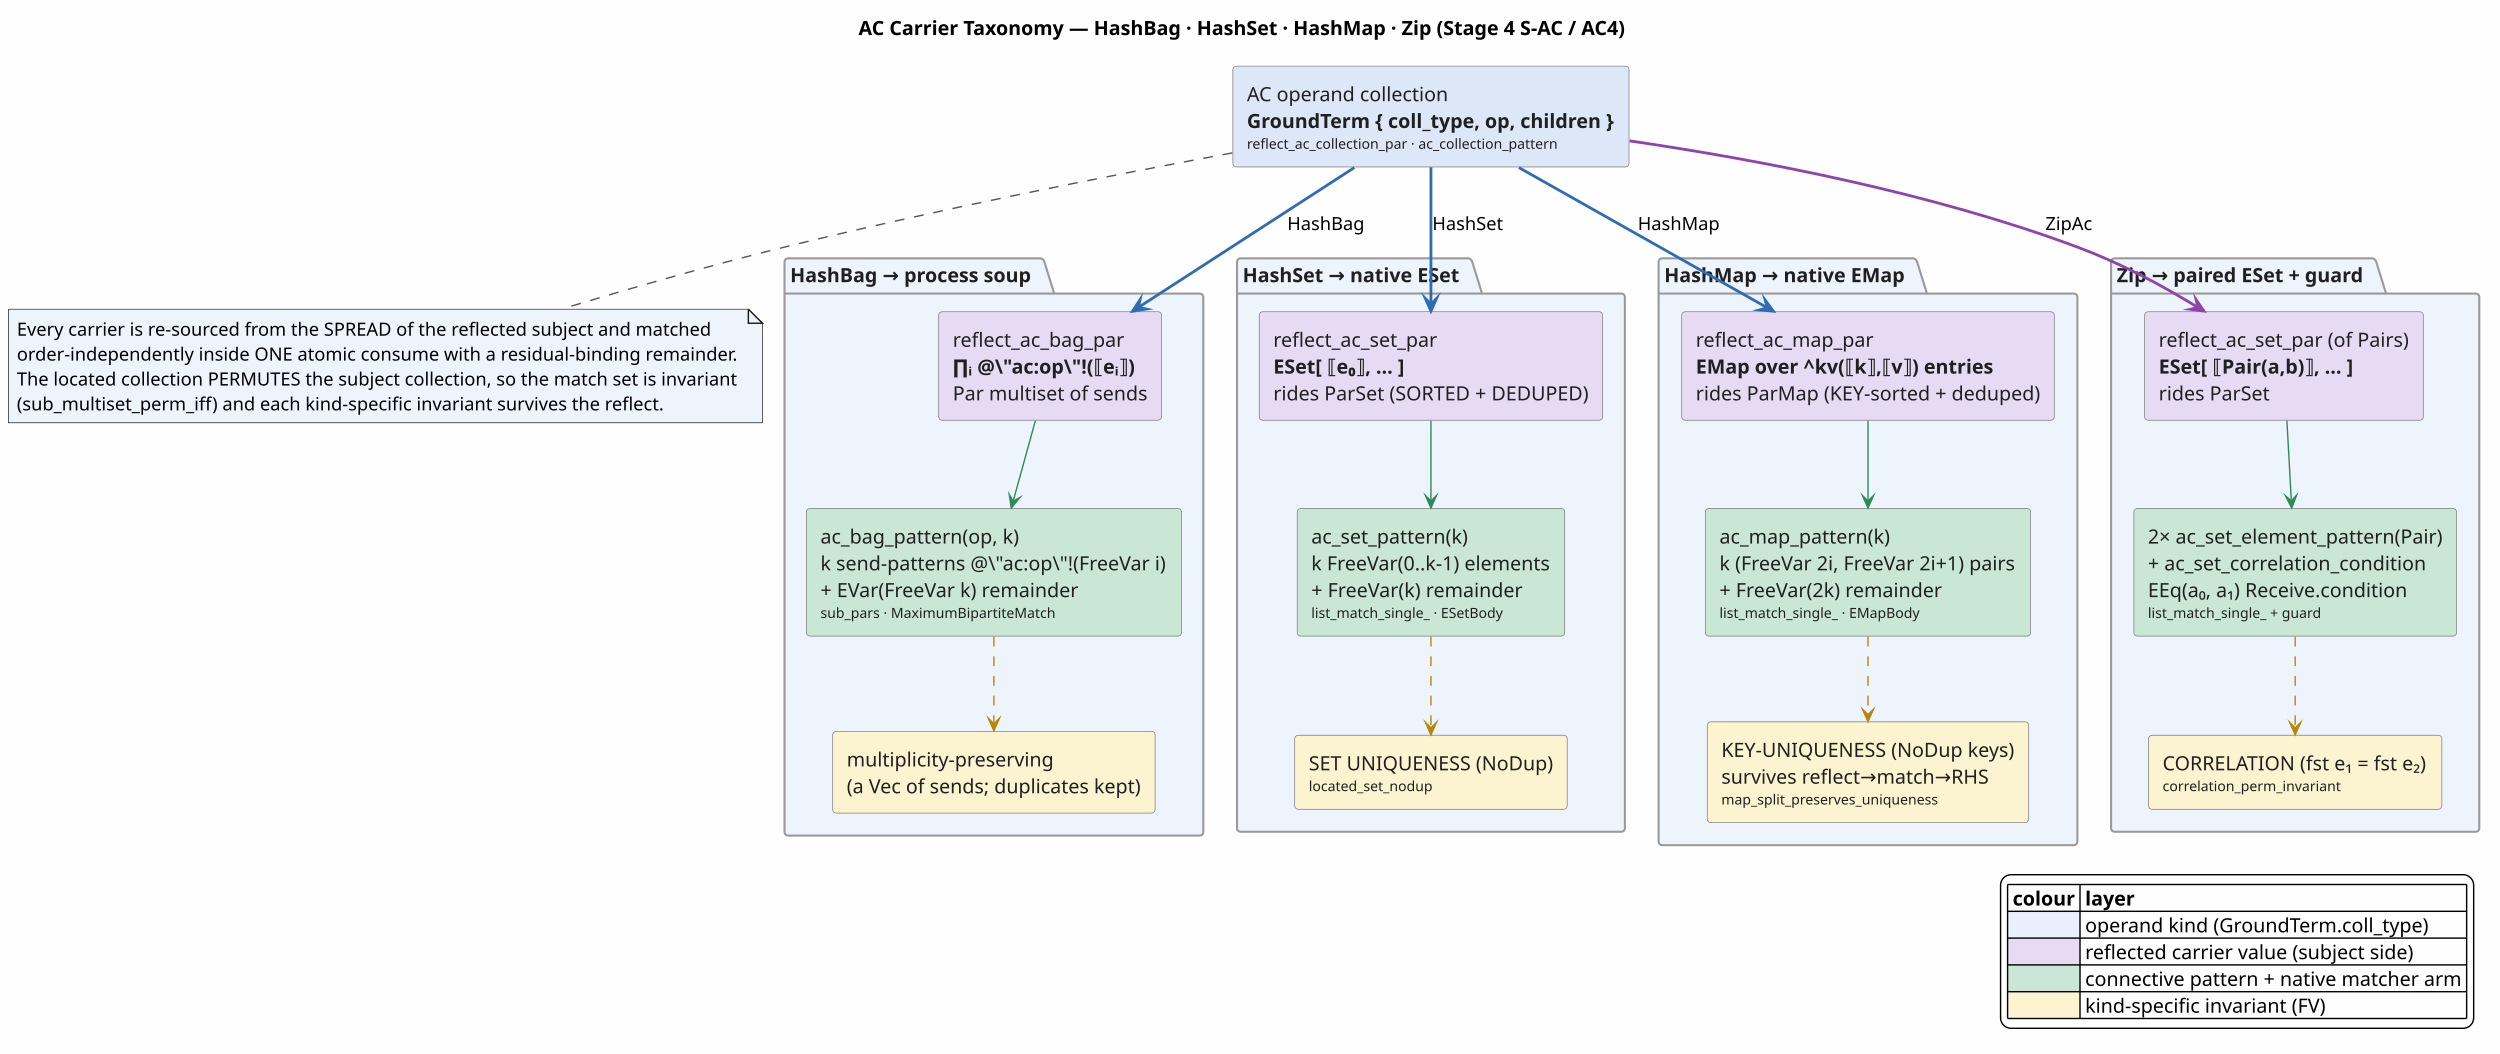
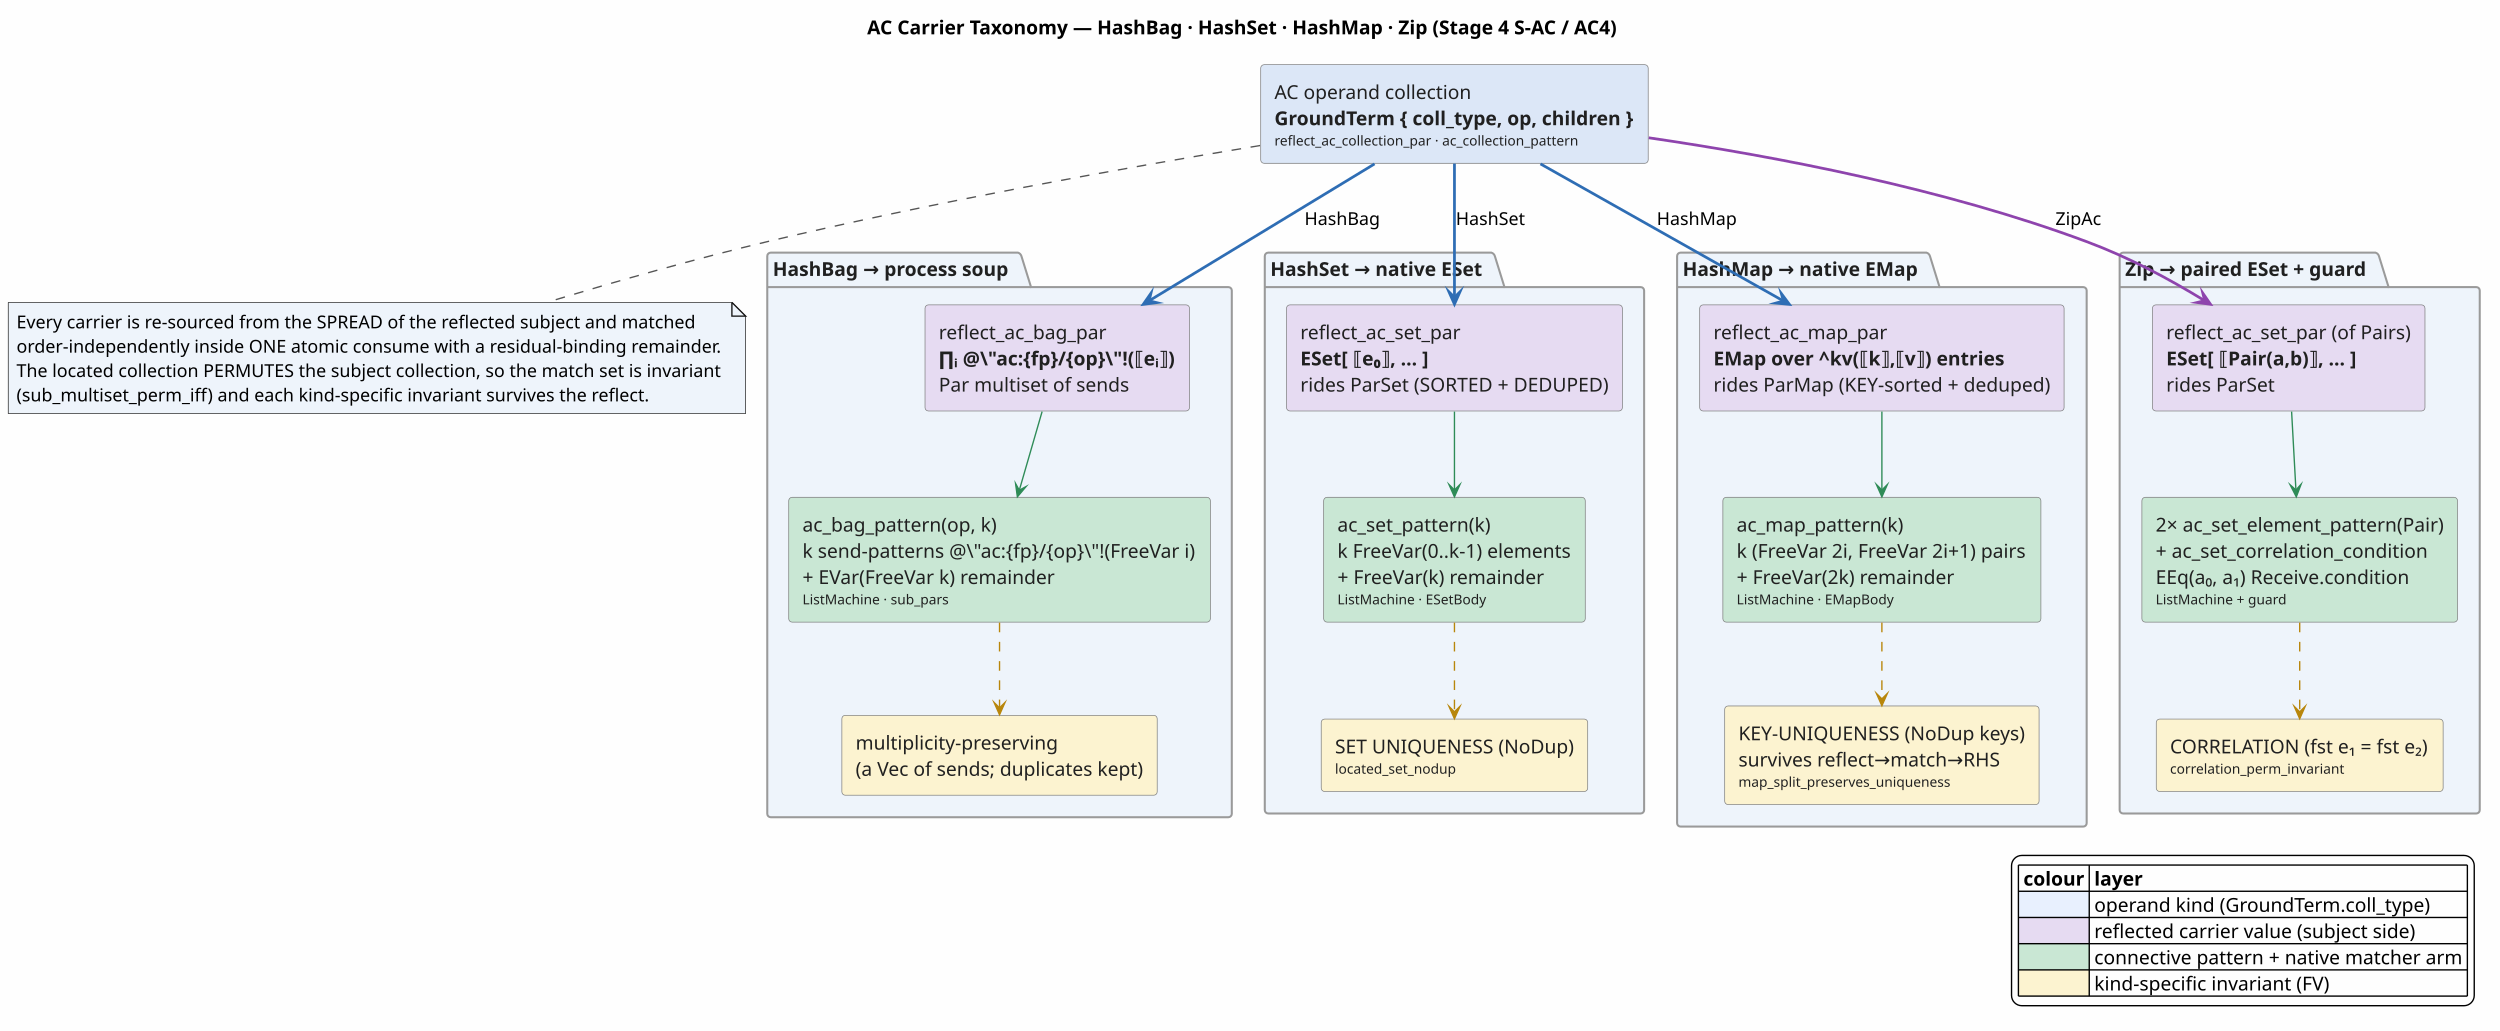
- <svg xmlns="http://www.w3.org/2000/svg" contentStyleType="text/css" data-diagram-type="DESCRIPTION" height="750px" preserveAspectRatio="none" style="width:1779px;height:750px;background:#FEFEFE;" version="1.1" viewBox="0 0 1779 750" width="1779px" zoomAndPan="magnify">
+ <svg xmlns="http://www.w3.org/2000/svg" contentStyleType="text/css" data-diagram-type="DESCRIPTION" height="750px" preserveAspectRatio="none" style="width:1819px;height:750px;background:#FEFEFE;" version="1.1" viewBox="0 0 1819 750" width="1819px" zoomAndPan="magnify">
  <defs />
  <g>
-     <rect fill="#FEFEFE" height="750" style="stroke:none;stroke-width:1;" width="1779" x="0" y="0" />
+     <rect fill="#FEFEFE" height="750" style="stroke:none;stroke-width:1;" width="1819" x="0" y="0" />
    <g class="title" data-source-line="18">
-       <text fill="#000000" font-family="sans" font-size="14" font-weight="700" lengthAdjust="spacing" textLength="550.394" x="610.933" y="24.966">AC Carrier Taxonomy — HashBag · HashSet · HashMap · Zip  (Stage 4 S-AC / AC4)</text>
+       <text fill="#000000" font-family="sans" font-size="14" font-weight="700" lengthAdjust="spacing" textLength="550.394" x="630.933" y="24.966">AC Carrier Taxonomy — HashBag · HashSet · HashMap · Zip  (Stage 4 S-AC / AC4)</text>
    </g>
    <g class="cluster" data-qualified-name="HashBag  .  process soup" data-source-line="30" id="ent0002">
-       <path d="M560.76,183.828 L740.678,183.828 A3.75,3.75 0 0 1 743.178,186.328 L750.178,208.896 L853.76,208.896 A2.5,2.5 0 0 1 856.26,211.396 L856.26,592.108 A2.5,2.5 0 0 1 853.76,594.608 L560.76,594.608 A2.5,2.5 0 0 1 558.26,592.108 L558.26,186.328 A2.5,2.5 0 0 1 560.76,183.828" fill="#EEF4FB" style="stroke:#9A9A9A;stroke-width:1.5;" />
+       <path d="M560.76,183.828 L740.678,183.828 A3.75,3.75 0 0 1 743.178,186.328 L750.178,208.896 L893.76,208.896 A2.5,2.5 0 0 1 896.26,211.396 L896.26,592.108 A2.5,2.5 0 0 1 893.76,594.608 L560.76,594.608 A2.5,2.5 0 0 1 558.26,592.108 L558.26,186.328 A2.5,2.5 0 0 1 560.76,183.828" fill="#EEF4FB" style="stroke:#9A9A9A;stroke-width:1.5;" />
      <line style="stroke:#9A9A9A;stroke-width:1.5;" x1="558.26" x2="750.178" y1="208.896" y2="208.896" />
      <text fill="#202020" font-family="sans" font-size="14" font-weight="700" lengthAdjust="spacing" textLength="178.918" x="562.26" y="200.794">HashBag  →  process soup</text>
    </g>
    <g class="cluster" data-qualified-name="HashSet  .  native ESet" data-source-line="36" id="ent0006">
-       <path d="M882.76,183.828 L1045.15,183.828 A3.75,3.75 0 0 1 1047.65,186.328 L1054.65,208.896 L1153.76,208.896 A2.5,2.5 0 0 1 1156.26,211.396 L1156.26,589.388 A2.5,2.5 0 0 1 1153.76,591.888 L882.76,591.888 A2.5,2.5 0 0 1 880.26,589.388 L880.26,186.328 A2.5,2.5 0 0 1 882.76,183.828" fill="#EEF4FB" style="stroke:#9A9A9A;stroke-width:1.5;" />
-       <line style="stroke:#9A9A9A;stroke-width:1.5;" x1="880.26" x2="1054.65" y1="208.896" y2="208.896" />
-       <text fill="#202020" font-family="sans" font-size="14" font-weight="700" lengthAdjust="spacing" textLength="161.39" x="884.26" y="200.794">HashSet  →  native ESet</text>
+       <path d="M922.76,183.828 L1085.15,183.828 A3.75,3.75 0 0 1 1087.65,186.328 L1094.65,208.896 L1193.76,208.896 A2.5,2.5 0 0 1 1196.26,211.396 L1196.26,589.388 A2.5,2.5 0 0 1 1193.76,591.888 L922.76,591.888 A2.5,2.5 0 0 1 920.26,589.388 L920.26,186.328 A2.5,2.5 0 0 1 922.76,183.828" fill="#EEF4FB" style="stroke:#9A9A9A;stroke-width:1.5;" />
+       <line style="stroke:#9A9A9A;stroke-width:1.5;" x1="920.26" x2="1094.65" y1="208.896" y2="208.896" />
+       <text fill="#202020" font-family="sans" font-size="14" font-weight="700" lengthAdjust="spacing" textLength="161.39" x="924.26" y="200.794">HashSet  →  native ESet</text>
    </g>
    <g class="cluster" data-qualified-name="HashMap  .  native EMap" data-source-line="42" id="ent0010">
-       <path d="M1182.76,183.828 L1361.726,183.828 A3.75,3.75 0 0 1 1364.226,186.328 L1371.226,208.896 L1475.76,208.896 A2.5,2.5 0 0 1 1478.26,211.396 L1478.26,598.918 A2.5,2.5 0 0 1 1475.76,601.418 L1182.76,601.418 A2.5,2.5 0 0 1 1180.26,598.918 L1180.26,186.328 A2.5,2.5 0 0 1 1182.76,183.828" fill="#EEF4FB" style="stroke:#9A9A9A;stroke-width:1.5;" />
-       <line style="stroke:#9A9A9A;stroke-width:1.5;" x1="1180.26" x2="1371.226" y1="208.896" y2="208.896" />
-       <text fill="#202020" font-family="sans" font-size="14" font-weight="700" lengthAdjust="spacing" textLength="177.966" x="1184.26" y="200.794">HashMap  →  native EMap</text>
+       <path d="M1222.76,183.828 L1401.726,183.828 A3.75,3.75 0 0 1 1404.226,186.328 L1411.226,208.896 L1515.76,208.896 A2.5,2.5 0 0 1 1518.26,211.396 L1518.26,598.918 A2.5,2.5 0 0 1 1515.76,601.418 L1222.76,601.418 A2.5,2.5 0 0 1 1220.26,598.918 L1220.26,186.328 A2.5,2.5 0 0 1 1222.76,183.828" fill="#EEF4FB" style="stroke:#9A9A9A;stroke-width:1.5;" />
+       <line style="stroke:#9A9A9A;stroke-width:1.5;" x1="1220.26" x2="1411.226" y1="208.896" y2="208.896" />
+       <text fill="#202020" font-family="sans" font-size="14" font-weight="700" lengthAdjust="spacing" textLength="177.966" x="1224.26" y="200.794">HashMap  →  native EMap</text>
    </g>
    <g class="cluster" data-qualified-name="Zip  .  paired ESet . guard" data-source-line="48" id="ent0014">
-       <path d="M1504.76,183.828 L1688.43,183.828 A3.75,3.75 0 0 1 1690.93,186.328 L1697.93,208.896 L1761.76,208.896 A2.5,2.5 0 0 1 1764.26,211.396 L1764.26,589.388 A2.5,2.5 0 0 1 1761.76,591.888 L1504.76,591.888 A2.5,2.5 0 0 1 1502.26,589.388 L1502.26,186.328 A2.5,2.5 0 0 1 1504.76,183.828" fill="#EEF4FB" style="stroke:#9A9A9A;stroke-width:1.5;" />
-       <line style="stroke:#9A9A9A;stroke-width:1.5;" x1="1502.26" x2="1697.93" y1="208.896" y2="208.896" />
-       <text fill="#202020" font-family="sans" font-size="14" font-weight="700" lengthAdjust="spacing" textLength="182.67" x="1506.26" y="200.794">Zip  →  paired ESet + guard</text>
+       <path d="M1544.76,183.828 L1728.43,183.828 A3.75,3.75 0 0 1 1730.93,186.328 L1737.93,208.896 L1801.76,208.896 A2.5,2.5 0 0 1 1804.26,211.396 L1804.26,589.388 A2.5,2.5 0 0 1 1801.76,591.888 L1544.76,591.888 A2.5,2.5 0 0 1 1542.26,589.388 L1542.26,186.328 A2.5,2.5 0 0 1 1544.76,183.828" fill="#EEF4FB" style="stroke:#9A9A9A;stroke-width:1.5;" />
+       <line style="stroke:#9A9A9A;stroke-width:1.5;" x1="1542.26" x2="1737.93" y1="208.896" y2="208.896" />
+       <text fill="#202020" font-family="sans" font-size="14" font-weight="700" lengthAdjust="spacing" textLength="182.67" x="1546.26" y="200.794">Zip  →  paired ESet + guard</text>
    </g>
    <g class="entity" data-qualified-name="HashBag  .  process soup.BAGC" data-source-line="31" id="ent0003">
-       <rect fill="#E6DBF2" height="77.204" rx="2.5" ry="2.5" style="stroke:#7A7A7A;stroke-width:0.5;" width="158.558" x="667.99" y="221.828" />
-       <text fill="#202020" font-family="sans" font-size="14" lengthAdjust="spacing" textLength="122.317" x="677.99" y="246.794">reflect_ac_bag_par</text>
-       <text fill="#202020" font-family="sans" font-size="14" font-weight="700" lengthAdjust="spacing" textLength="130.28" x="677.99" y="265.862">∏ᵢ @\"ac:op\"!(⟦eᵢ⟧)</text>
-       <text fill="#202020" font-family="sans" font-size="14" lengthAdjust="spacing" textLength="138.558" x="677.99" y="284.93">Par multiset of sends</text>
+       <rect fill="#E6DBF2" height="77.204" rx="2.5" ry="2.5" style="stroke:#7A7A7A;stroke-width:0.5;" width="192.419" x="673.05" y="221.828" />
+       <text fill="#202020" font-family="sans" font-size="14" lengthAdjust="spacing" textLength="122.317" x="683.05" y="246.794">reflect_ac_bag_par</text>
+       <text fill="#202020" font-family="sans" font-size="14" font-weight="700" lengthAdjust="spacing" textLength="172.419" x="683.05" y="265.862">∏ᵢ @\"ac:{fp}/{op}\"!(⟦eᵢ⟧)</text>
+       <text fill="#202020" font-family="sans" font-size="14" lengthAdjust="spacing" textLength="138.558" x="683.05" y="284.93">Par multiset of sends</text>
    </g>
    <g class="entity" data-qualified-name="HashBag  .  process soup.BAGP" data-source-line="32" id="ent0004">
-       <rect fill="#C9E7D4" height="90.824" rx="2.5" ry="2.5" style="stroke:#7A7A7A;stroke-width:0.5;" width="266.861" x="573.83" y="361.838" />
-       <text fill="#202020" font-family="sans" font-size="14" lengthAdjust="spacing" textLength="141.329" x="583.83" y="386.804">ac_bag_pattern(op, k)</text>
-       <text fill="#202020" font-family="sans" font-size="14" lengthAdjust="spacing" textLength="246.861" x="583.83" y="405.872">k send-patterns @\"ac:op\"!(FreeVar i)</text>
-       <text fill="#202020" font-family="sans" font-size="14" lengthAdjust="spacing" textLength="184.673" x="583.83" y="424.94">+ EVar(FreeVar k) remainder</text>
-       <text fill="#202020" font-family="sans" font-size="10" lengthAdjust="spacing" textLength="167.23" x="583.83" y="439.732">sub_pars · MaximumBipartiteMatch</text>
+       <rect fill="#C9E7D4" height="90.824" rx="2.5" ry="2.5" style="stroke:#7A7A7A;stroke-width:0.5;" width="306.775" x="573.88" y="361.838" />
+       <text fill="#202020" font-family="sans" font-size="14" lengthAdjust="spacing" textLength="141.329" x="583.88" y="386.804">ac_bag_pattern(op, k)</text>
+       <text fill="#202020" font-family="sans" font-size="14" lengthAdjust="spacing" textLength="286.775" x="583.88" y="405.872">k send-patterns @\"ac:{fp}/{op}\"!(FreeVar i)</text>
+       <text fill="#202020" font-family="sans" font-size="14" lengthAdjust="spacing" textLength="184.673" x="583.88" y="424.94">+ EVar(FreeVar k) remainder</text>
+       <text fill="#202020" font-family="sans" font-size="10" lengthAdjust="spacing" textLength="106.4" x="583.88" y="439.732">ListMachine · sub_pars</text>
    </g>
    <g class="entity" data-qualified-name="HashBag  .  process soup.BAGI" data-source-line="33" id="ent0005">
-       <rect fill="#FCF3D0" height="58.136" rx="2.5" ry="2.5" style="stroke:#7A7A7A;stroke-width:0.5;" width="229.439" x="592.54" y="520.468" />
-       <text fill="#202020" font-family="sans" font-size="14" lengthAdjust="spacing" textLength="147.545" x="602.54" y="545.434">multiplicity-preserving</text>
-       <text fill="#202020" font-family="sans" font-size="14" lengthAdjust="spacing" textLength="209.439" x="602.54" y="564.502">(a Vec of sends; duplicates kept)</text>
+       <rect fill="#FCF3D0" height="58.136" rx="2.5" ry="2.5" style="stroke:#7A7A7A;stroke-width:0.5;" width="229.439" x="612.54" y="520.468" />
+       <text fill="#202020" font-family="sans" font-size="14" lengthAdjust="spacing" textLength="147.545" x="622.54" y="545.434">multiplicity-preserving</text>
+       <text fill="#202020" font-family="sans" font-size="14" lengthAdjust="spacing" textLength="209.439" x="622.54" y="564.502">(a Vec of sends; duplicates kept)</text>
    </g>
    <g class="entity" data-qualified-name="HashSet  .  native ESet.SETC" data-source-line="37" id="ent0007">
-       <rect fill="#E6DBF2" height="77.204" rx="2.5" ry="2.5" style="stroke:#7A7A7A;stroke-width:0.5;" width="244.363" x="896.08" y="221.828" />
-       <text fill="#202020" font-family="sans" font-size="14" lengthAdjust="spacing" textLength="116.9" x="906.08" y="246.794">reflect_ac_set_par</text>
-       <text fill="#202020" font-family="sans" font-size="14" font-weight="700" lengthAdjust="spacing" textLength="93.458" x="906.08" y="265.862">ESet[ ⟦e₀⟧, … ]</text>
-       <text fill="#202020" font-family="sans" font-size="14" lengthAdjust="spacing" textLength="224.363" x="906.08" y="284.93">rides ParSet (SORTED + DEDUPED)</text>
+       <rect fill="#E6DBF2" height="77.204" rx="2.5" ry="2.5" style="stroke:#7A7A7A;stroke-width:0.5;" width="244.363" x="936.08" y="221.828" />
+       <text fill="#202020" font-family="sans" font-size="14" lengthAdjust="spacing" textLength="116.9" x="946.08" y="246.794">reflect_ac_set_par</text>
+       <text fill="#202020" font-family="sans" font-size="14" font-weight="700" lengthAdjust="spacing" textLength="93.458" x="946.08" y="265.862">ESet[ ⟦e₀⟧, … ]</text>
+       <text fill="#202020" font-family="sans" font-size="14" lengthAdjust="spacing" textLength="224.363" x="946.08" y="284.93">rides ParSet (SORTED + DEDUPED)</text>
    </g>
    <g class="entity" data-qualified-name="HashSet  .  native ESet.SETP" data-source-line="38" id="ent0008">
-       <rect fill="#C9E7D4" height="90.824" rx="2.5" ry="2.5" style="stroke:#7A7A7A;stroke-width:0.5;" width="190.337" x="923.1" y="361.838" />
-       <text fill="#202020" font-family="sans" font-size="14" lengthAdjust="spacing" textLength="111.44" x="933.1" y="386.804">ac_set_pattern(k)</text>
-       <text fill="#202020" font-family="sans" font-size="14" lengthAdjust="spacing" textLength="170.337" x="933.1" y="405.872">k FreeVar(0..k-1) elements</text>
-       <text fill="#202020" font-family="sans" font-size="14" lengthAdjust="spacing" textLength="151.213" x="933.1" y="424.94">+ FreeVar(k) remainder</text>
-       <text fill="#202020" font-family="sans" font-size="10" lengthAdjust="spacing" textLength="136.33" x="933.1" y="439.732">list_match_single_ · ESetBody</text>
+       <rect fill="#C9E7D4" height="90.824" rx="2.5" ry="2.5" style="stroke:#7A7A7A;stroke-width:0.5;" width="190.337" x="963.1" y="361.838" />
+       <text fill="#202020" font-family="sans" font-size="14" lengthAdjust="spacing" textLength="111.44" x="973.1" y="386.804">ac_set_pattern(k)</text>
+       <text fill="#202020" font-family="sans" font-size="14" lengthAdjust="spacing" textLength="170.337" x="973.1" y="405.872">k FreeVar(0..k-1) elements</text>
+       <text fill="#202020" font-family="sans" font-size="14" lengthAdjust="spacing" textLength="151.213" x="973.1" y="424.94">+ FreeVar(k) remainder</text>
+       <text fill="#202020" font-family="sans" font-size="10" lengthAdjust="spacing" textLength="108.26" x="973.1" y="439.732">ListMachine · ESetBody</text>
    </g>
    <g class="entity" data-qualified-name="HashSet  .  native ESet.SETI" data-source-line="39" id="ent0009">
-       <rect fill="#FCF3D0" height="52.688" rx="2.5" ry="2.5" style="stroke:#7A7A7A;stroke-width:0.5;" width="193.893" x="921.32" y="523.198" />
-       <text fill="#202020" font-family="sans" font-size="14" lengthAdjust="spacing" textLength="173.893" x="931.32" y="548.164">SET UNIQUENESS (NoDup)</text>
-       <text fill="#202020" font-family="sans" font-size="10" lengthAdjust="spacing" textLength="88.07" x="931.32" y="562.956">located_set_nodup</text>
+       <rect fill="#FCF3D0" height="52.688" rx="2.5" ry="2.5" style="stroke:#7A7A7A;stroke-width:0.5;" width="193.893" x="961.32" y="523.198" />
+       <text fill="#202020" font-family="sans" font-size="14" lengthAdjust="spacing" textLength="173.893" x="971.32" y="548.164">SET UNIQUENESS (NoDup)</text>
+       <text fill="#202020" font-family="sans" font-size="10" lengthAdjust="spacing" textLength="88.07" x="971.32" y="562.956">located_set_nodup</text>
    </g>
    <g class="entity" data-qualified-name="HashMap  .  native EMap.MAPC" data-source-line="43" id="ent0011">
-       <rect fill="#E6DBF2" height="77.204" rx="2.5" ry="2.5" style="stroke:#7A7A7A;stroke-width:0.5;" width="265.125" x="1196.7" y="221.828" />
-       <text fill="#202020" font-family="sans" font-size="14" lengthAdjust="spacing" textLength="126.797" x="1206.7" y="246.794">reflect_ac_map_par</text>
-       <text fill="#202020" font-family="sans" font-size="14" font-weight="700" lengthAdjust="spacing" textLength="212.046" x="1206.7" y="265.862">EMap over ^kv(⟦k⟧,⟦v⟧) entries</text>
-       <text fill="#202020" font-family="sans" font-size="14" lengthAdjust="spacing" textLength="245.125" x="1206.7" y="284.93">rides ParMap (KEY-sorted + deduped)</text>
+       <rect fill="#E6DBF2" height="77.204" rx="2.5" ry="2.5" style="stroke:#7A7A7A;stroke-width:0.5;" width="265.125" x="1236.7" y="221.828" />
+       <text fill="#202020" font-family="sans" font-size="14" lengthAdjust="spacing" textLength="126.797" x="1246.7" y="246.794">reflect_ac_map_par</text>
+       <text fill="#202020" font-family="sans" font-size="14" font-weight="700" lengthAdjust="spacing" textLength="212.046" x="1246.7" y="265.862">EMap over ^kv(⟦k⟧,⟦v⟧) entries</text>
+       <text fill="#202020" font-family="sans" font-size="14" lengthAdjust="spacing" textLength="245.125" x="1246.7" y="284.93">rides ParMap (KEY-sorted + deduped)</text>
    </g>
    <g class="entity" data-qualified-name="HashMap  .  native EMap.MAPP" data-source-line="44" id="ent0012">
-       <rect fill="#C9E7D4" height="90.824" rx="2.5" ry="2.5" style="stroke:#7A7A7A;stroke-width:0.5;" width="231.399" x="1213.56" y="361.838" />
-       <text fill="#202020" font-family="sans" font-size="14" lengthAdjust="spacing" textLength="121.338" x="1223.56" y="386.804">ac_map_pattern(k)</text>
-       <text fill="#202020" font-family="sans" font-size="14" lengthAdjust="spacing" textLength="211.399" x="1223.56" y="405.872">k (FreeVar 2i, FreeVar 2i+1) pairs</text>
-       <text fill="#202020" font-family="sans" font-size="14" lengthAdjust="spacing" textLength="159.221" x="1223.56" y="424.94">+ FreeVar(2k) remainder</text>
-       <text fill="#202020" font-family="sans" font-size="10" lengthAdjust="spacing" textLength="142.42" x="1223.56" y="439.732">list_match_single_ · EMapBody</text>
+       <rect fill="#C9E7D4" height="90.824" rx="2.5" ry="2.5" style="stroke:#7A7A7A;stroke-width:0.5;" width="231.399" x="1253.56" y="361.838" />
+       <text fill="#202020" font-family="sans" font-size="14" lengthAdjust="spacing" textLength="121.338" x="1263.56" y="386.804">ac_map_pattern(k)</text>
+       <text fill="#202020" font-family="sans" font-size="14" lengthAdjust="spacing" textLength="211.399" x="1263.56" y="405.872">k (FreeVar 2i, FreeVar 2i+1) pairs</text>
+       <text fill="#202020" font-family="sans" font-size="14" lengthAdjust="spacing" textLength="159.221" x="1263.56" y="424.94">+ FreeVar(2k) remainder</text>
+       <text fill="#202020" font-family="sans" font-size="10" lengthAdjust="spacing" textLength="114.35" x="1263.56" y="439.732">ListMachine · EMapBody</text>
    </g>
    <g class="entity" data-qualified-name="HashMap  .  native EMap.MAPI" data-source-line="45" id="ent0013">
-       <rect fill="#FCF3D0" height="71.756" rx="2.5" ry="2.5" style="stroke:#7A7A7A;stroke-width:0.5;" width="228.739" x="1214.89" y="513.658" />
-       <text fill="#202020" font-family="sans" font-size="14" lengthAdjust="spacing" textLength="208.739" x="1224.89" y="538.624">KEY-UNIQUENESS (NoDup keys)</text>
-       <text fill="#202020" font-family="sans" font-size="14" lengthAdjust="spacing" textLength="190.592" x="1224.89" y="557.692">survives reflect→match→RHS</text>
-       <text fill="#202020" font-family="sans" font-size="10" lengthAdjust="spacing" textLength="154.44" x="1224.89" y="572.484">map_split_preserves_uniqueness</text>
+       <rect fill="#FCF3D0" height="71.756" rx="2.5" ry="2.5" style="stroke:#7A7A7A;stroke-width:0.5;" width="228.739" x="1254.89" y="513.658" />
+       <text fill="#202020" font-family="sans" font-size="14" lengthAdjust="spacing" textLength="208.739" x="1264.89" y="538.624">KEY-UNIQUENESS (NoDup keys)</text>
+       <text fill="#202020" font-family="sans" font-size="14" lengthAdjust="spacing" textLength="190.592" x="1264.89" y="557.692">survives reflect→match→RHS</text>
+       <text fill="#202020" font-family="sans" font-size="10" lengthAdjust="spacing" textLength="154.44" x="1264.89" y="572.484">map_split_preserves_uniqueness</text>
    </g>
    <g class="entity" data-qualified-name="Zip  .  paired ESet . guard.ZIPC" data-source-line="49" id="ent0015">
-       <rect fill="#E6DBF2" height="77.204" rx="2.5" ry="2.5" style="stroke:#7A7A7A;stroke-width:0.5;" width="198.289" x="1526.12" y="221.828" />
-       <text fill="#202020" font-family="sans" font-size="14" lengthAdjust="spacing" textLength="178.289" x="1536.12" y="246.794">reflect_ac_set_par (of Pairs)</text>
-       <text fill="#202020" font-family="sans" font-size="14" font-weight="700" lengthAdjust="spacing" textLength="138.02" x="1536.12" y="265.862">ESet[ ⟦Pair(a,b)⟧, … ]</text>
-       <text fill="#202020" font-family="sans" font-size="14" lengthAdjust="spacing" textLength="78.988" x="1536.12" y="284.93">rides ParSet</text>
+       <rect fill="#E6DBF2" height="77.204" rx="2.5" ry="2.5" style="stroke:#7A7A7A;stroke-width:0.5;" width="198.289" x="1566.12" y="221.828" />
+       <text fill="#202020" font-family="sans" font-size="14" lengthAdjust="spacing" textLength="178.289" x="1576.12" y="246.794">reflect_ac_set_par (of Pairs)</text>
+       <text fill="#202020" font-family="sans" font-size="14" font-weight="700" lengthAdjust="spacing" textLength="138.02" x="1576.12" y="265.862">ESet[ ⟦Pair(a,b)⟧, … ]</text>
+       <text fill="#202020" font-family="sans" font-size="14" lengthAdjust="spacing" textLength="78.988" x="1576.12" y="284.93">rides ParSet</text>
    </g>
    <g class="entity" data-qualified-name="Zip  .  paired ESet . guard.ZIPP" data-source-line="50" id="ent0016">
-       <rect fill="#C9E7D4" height="90.824" rx="2.5" ry="2.5" style="stroke:#7A7A7A;stroke-width:0.5;" width="229.649" x="1518.44" y="361.838" />
-       <text fill="#202020" font-family="sans" font-size="14" lengthAdjust="spacing" textLength="209.649" x="1528.44" y="386.804">2× ac_set_element_pattern(Pair)</text>
-       <text fill="#202020" font-family="sans" font-size="14" lengthAdjust="spacing" textLength="198.281" x="1528.44" y="405.872">+ ac_set_correlation_condition</text>
-       <text fill="#202020" font-family="sans" font-size="14" lengthAdjust="spacing" textLength="184.561" x="1528.44" y="424.94">EEq(a₀, a₁) Receive.condition</text>
-       <text fill="#202020" font-family="sans" font-size="10" lengthAdjust="spacing" textLength="123.49" x="1528.44" y="439.732">list_match_single_ + guard</text>
+       <rect fill="#C9E7D4" height="90.824" rx="2.5" ry="2.5" style="stroke:#7A7A7A;stroke-width:0.5;" width="229.649" x="1558.44" y="361.838" />
+       <text fill="#202020" font-family="sans" font-size="14" lengthAdjust="spacing" textLength="209.649" x="1568.44" y="386.804">2× ac_set_element_pattern(Pair)</text>
+       <text fill="#202020" font-family="sans" font-size="14" lengthAdjust="spacing" textLength="198.281" x="1568.44" y="405.872">+ ac_set_correlation_condition</text>
+       <text fill="#202020" font-family="sans" font-size="14" lengthAdjust="spacing" textLength="184.561" x="1568.44" y="424.94">EEq(a₀, a₁) Receive.condition</text>
+       <text fill="#202020" font-family="sans" font-size="10" lengthAdjust="spacing" textLength="95.42" x="1568.44" y="439.732">ListMachine + guard</text>
    </g>
    <g class="entity" data-qualified-name="Zip  .  paired ESet . guard.ZIPI" data-source-line="51" id="ent0017">
-       <rect fill="#FCF3D0" height="52.688" rx="2.5" ry="2.5" style="stroke:#7A7A7A;stroke-width:0.5;" width="208.719" x="1528.9" y="523.198" />
-       <text fill="#202020" font-family="sans" font-size="14" lengthAdjust="spacing" textLength="188.719" x="1538.9" y="548.164">CORRELATION (fst e₁ = fst e₂)</text>
-       <text fill="#202020" font-family="sans" font-size="10" lengthAdjust="spacing" textLength="127.07" x="1538.9" y="562.956">correlation_perm_invariant</text>
+       <rect fill="#FCF3D0" height="52.688" rx="2.5" ry="2.5" style="stroke:#7A7A7A;stroke-width:0.5;" width="208.719" x="1568.9" y="523.198" />
+       <text fill="#202020" font-family="sans" font-size="14" lengthAdjust="spacing" textLength="188.719" x="1578.9" y="548.164">CORRELATION (fst e₁ = fst e₂)</text>
+       <text fill="#202020" font-family="sans" font-size="10" lengthAdjust="spacing" textLength="127.07" x="1578.9" y="562.956">correlation_perm_invariant</text>
    </g>
    <g class="entity" data-qualified-name="ROOT" data-source-line="28" id="ent0001">
-       <rect fill="#DCE7F7" height="71.756" rx="2.5" ry="2.5" style="stroke:#7A7A7A;stroke-width:0.5;" width="281.939" x="877.29" y="47.068" />
-       <text fill="#202020" font-family="sans" font-size="14" lengthAdjust="spacing" textLength="143.765" x="887.29" y="72.034">AC operand collection</text>
-       <text fill="#202020" font-family="sans" font-size="14" font-weight="700" lengthAdjust="spacing" textLength="261.939" x="887.29" y="91.102">GroundTerm { coll_type, op, children }</text>
-       <text fill="#202020" font-family="sans" font-size="10" lengthAdjust="spacing" textLength="221.3" x="887.29" y="105.894">reflect_ac_collection_par · ac_collection_pattern</text>
+       <rect fill="#DCE7F7" height="71.756" rx="2.5" ry="2.5" style="stroke:#7A7A7A;stroke-width:0.5;" width="281.939" x="917.29" y="47.068" />
+       <text fill="#202020" font-family="sans" font-size="14" lengthAdjust="spacing" textLength="143.765" x="927.29" y="72.034">AC operand collection</text>
+       <text fill="#202020" font-family="sans" font-size="14" font-weight="700" lengthAdjust="spacing" textLength="261.939" x="927.29" y="91.102">GroundTerm { coll_type, op, children }</text>
+       <text fill="#202020" font-family="sans" font-size="10" lengthAdjust="spacing" textLength="221.3" x="927.29" y="105.894">reflect_ac_collection_par · ac_collection_pattern</text>
    </g>
    <g class="entity" data-qualified-name="GMN30" data-source-line="70" id="ent0031">
      <path d="M6,220.018 L6,300.842 L542.528,300.842 L542.528,230.018 L532.528,220.018 L6,220.018" fill="#EEF4FB" style="stroke:#181818;stroke-width:0.5;" />
      <path d="M532.528,220.018 L532.528,230.018 L542.528,230.018 L532.528,220.018" fill="#EEF4FB" style="stroke:#181818;stroke-width:1;" />
      <text fill="#000000" font-family="sans" font-size="13" lengthAdjust="spacing" textLength="495.066" x="12" y="238.915">Every carrier is re-sourced from the SPREAD of the reflected subject and matched</text>
      <text fill="#000000" font-family="sans" font-size="13" lengthAdjust="spacing" textLength="515.528" x="12" y="256.621">order-independently inside ONE atomic consume with a residual-binding remainder.</text>
      <text fill="#000000" font-family="sans" font-size="13" lengthAdjust="spacing" textLength="512.499" x="12" y="274.327">The located collection PERMUTES the subject collection, so the match set is invariant</text>
      <text fill="#000000" font-family="sans" font-size="13" lengthAdjust="spacing" textLength="460.083" x="12" y="292.033">(sub_multiset_perm_iff) and each kind-specific invariant survives the reflect.</text>
    </g>
    <g class="link" data-entity-1="ent0001" data-entity-2="ent0003" data-link-type="dependency" data-source-line="54" id="lnk18">
-       <path d="M963.75,119.248 C918,148.868 856.987,188.38 810.117,218.73" fill="none" id="ROOT-to-BAGC" style="stroke:#2E6DB4;stroke-width:2;" />
-       <polygon fill="#2E6DB4" points="805.92,221.448,815.649,219.914,810.117,218.73,811.3,213.199,805.92,221.448" style="stroke:#2E6DB4;stroke-width:2;stroke-linejoin:miter;stroke-miterlimit:10;" />
-       <text fill="#000000" font-family="sans" font-size="13" lengthAdjust="spacing" textLength="54.925" x="916.01" y="163.725">HashBag</text>
+       <path d="M1000.13,119.248 C951.34,148.868 886.074,188.503 836.084,218.853" fill="none" id="ROOT-to-BAGC" style="stroke:#2E6DB4;stroke-width:2;" />
+       <polygon fill="#2E6DB4" points="831.81,221.448,841.579,220.196,836.084,218.853,837.427,213.358,831.81,221.448" style="stroke:#2E6DB4;stroke-width:2;stroke-linejoin:miter;stroke-miterlimit:10;" />
+       <text fill="#000000" font-family="sans" font-size="13" lengthAdjust="spacing" textLength="54.925" x="949.15" y="163.725">HashBag</text>
    </g>
    <g class="link" data-entity-1="ent0001" data-entity-2="ent0007" data-link-type="dependency" data-source-line="55" id="lnk19">
-       <path d="M1018.26,119.038 C1018.26,148.638 1018.26,185.938 1018.26,216.358" fill="none" id="ROOT-to-SETC" style="stroke:#2E6DB4;stroke-width:2;" />
-       <polygon fill="#2E6DB4" points="1018.26,221.358,1022.26,212.358,1018.26,216.358,1014.26,212.358,1018.26,221.358" style="stroke:#2E6DB4;stroke-width:2;stroke-linejoin:miter;stroke-miterlimit:10;" />
-       <text fill="#000000" font-family="sans" font-size="13" lengthAdjust="spacing" textLength="50.349" x="1019.26" y="163.725">HashSet</text>
+       <path d="M1058.26,119.038 C1058.26,148.638 1058.26,185.938 1058.26,216.358" fill="none" id="ROOT-to-SETC" style="stroke:#2E6DB4;stroke-width:2;" />
+       <polygon fill="#2E6DB4" points="1058.26,221.358,1062.26,212.358,1058.26,216.358,1054.26,212.358,1058.26,221.358" style="stroke:#2E6DB4;stroke-width:2;stroke-linejoin:miter;stroke-miterlimit:10;" />
+       <text fill="#000000" font-family="sans" font-size="13" lengthAdjust="spacing" textLength="50.349" x="1059.26" y="163.725">HashSet</text>
    </g>
    <g class="link" data-entity-1="ent0001" data-entity-2="ent0011" data-link-type="dependency" data-source-line="56" id="lnk20">
-       <path d="M1080.83,119.248 C1133.33,148.868 1203.805,188.641 1257.605,218.991" fill="none" id="ROOT-to-MAPC" style="stroke:#2E6DB4;stroke-width:2;" />
-       <polygon fill="#2E6DB4" points="1261.96,221.448,1256.087,213.542,1257.605,218.991,1252.156,220.51,1261.96,221.448" style="stroke:#2E6DB4;stroke-width:2;stroke-linejoin:miter;stroke-miterlimit:10;" />
-       <text fill="#000000" font-family="sans" font-size="13" lengthAdjust="spacing" textLength="58.266" x="1165.44" y="163.725">HashMap</text>
+       <path d="M1120.83,119.248 C1173.33,148.868 1243.805,188.641 1297.605,218.991" fill="none" id="ROOT-to-MAPC" style="stroke:#2E6DB4;stroke-width:2;" />
+       <polygon fill="#2E6DB4" points="1301.96,221.448,1296.087,213.542,1297.605,218.991,1292.156,220.51,1301.96,221.448" style="stroke:#2E6DB4;stroke-width:2;stroke-linejoin:miter;stroke-miterlimit:10;" />
+       <text fill="#000000" font-family="sans" font-size="13" lengthAdjust="spacing" textLength="58.266" x="1205.44" y="163.725">HashMap</text>
    </g>
    <g class="link" data-entity-1="ent0001" data-entity-2="ent0015" data-link-type="dependency" data-source-line="57" id="lnk21">
-       <path d="M1159.61,100.248 C1252.29,113.808 1374.97,137.288 1478.26,175.828 C1509.48,187.478 1537.653,202.621 1564.083,218.771" fill="none" id="ROOT-to-ZIPC" style="stroke:#8E44AD;stroke-width:2;" />
-       <polygon fill="#8E44AD" points="1568.35,221.378,1562.756,213.272,1564.083,218.771,1558.585,220.098,1568.35,221.378" style="stroke:#8E44AD;stroke-width:2;stroke-linejoin:miter;stroke-miterlimit:10;" />
-       <text fill="#000000" font-family="sans" font-size="13" lengthAdjust="spacing" textLength="33.332" x="1455.51" y="163.725">ZipAc</text>
+       <path d="M1199.61,100.248 C1292.29,113.808 1414.97,137.288 1518.26,175.828 C1549.48,187.478 1577.653,202.621 1604.083,218.771" fill="none" id="ROOT-to-ZIPC" style="stroke:#8E44AD;stroke-width:2;" />
+       <polygon fill="#8E44AD" points="1608.35,221.378,1602.756,213.272,1604.083,218.771,1598.585,220.098,1608.35,221.378" style="stroke:#8E44AD;stroke-width:2;stroke-linejoin:miter;stroke-miterlimit:10;" />
+       <text fill="#000000" font-family="sans" font-size="13" lengthAdjust="spacing" textLength="33.332" x="1495.51" y="163.725">ZipAc</text>
    </g>
    <g class="link" data-entity-1="ent0003" data-entity-2="ent0004" data-link-type="dependency" data-source-line="59" id="lnk22">
-       <path d="M736.75,299.478 C731.5,318.498 726.442,336.829 720.952,356.699" fill="none" id="BAGC-to-BAGP" style="stroke:#2E8B57;stroke-width:1;" />
-       <polygon fill="#2E8B57" points="719.62,361.518,725.872,353.908,720.952,356.699,718.161,351.778,719.62,361.518" style="stroke:#2E8B57;stroke-width:1;stroke-linejoin:miter;stroke-miterlimit:10;" />
+       <path d="M758.23,299.478 C752.71,318.498 747.392,336.846 741.632,356.716" fill="none" id="BAGC-to-BAGP" style="stroke:#2E8B57;stroke-width:1;" />
+       <polygon fill="#2E8B57" points="740.24,361.518,746.588,353.988,741.632,356.716,738.904,351.76,740.24,361.518" style="stroke:#2E8B57;stroke-width:1;stroke-linejoin:miter;stroke-miterlimit:10;" />
    </g>
    <g class="link" data-entity-1="ent0007" data-entity-2="ent0008" data-link-type="dependency" data-source-line="60" id="lnk23">
-       <path d="M1018.26,299.478 C1018.26,318.498 1018.26,336.648 1018.26,356.518" fill="none" id="SETC-to-SETP" style="stroke:#2E8B57;stroke-width:1;" />
-       <polygon fill="#2E8B57" points="1018.26,361.518,1022.26,352.518,1018.26,356.518,1014.26,352.518,1018.26,361.518" style="stroke:#2E8B57;stroke-width:1;stroke-linejoin:miter;stroke-miterlimit:10;" />
+       <path d="M1058.26,299.478 C1058.26,318.498 1058.26,336.648 1058.26,356.518" fill="none" id="SETC-to-SETP" style="stroke:#2E8B57;stroke-width:1;" />
+       <polygon fill="#2E8B57" points="1058.26,361.518,1062.26,352.518,1058.26,356.518,1054.26,352.518,1058.26,361.518" style="stroke:#2E8B57;stroke-width:1;stroke-linejoin:miter;stroke-miterlimit:10;" />
    </g>
    <g class="link" data-entity-1="ent0011" data-entity-2="ent0012" data-link-type="dependency" data-source-line="61" id="lnk24">
-       <path d="M1329.26,299.478 C1329.26,318.498 1329.26,336.648 1329.26,356.518" fill="none" id="MAPC-to-MAPP" style="stroke:#2E8B57;stroke-width:1;" />
-       <polygon fill="#2E8B57" points="1329.26,361.518,1333.26,352.518,1329.26,356.518,1325.26,352.518,1329.26,361.518" style="stroke:#2E8B57;stroke-width:1;stroke-linejoin:miter;stroke-miterlimit:10;" />
+       <path d="M1369.26,299.478 C1369.26,318.498 1369.26,336.648 1369.26,356.518" fill="none" id="MAPC-to-MAPP" style="stroke:#2E8B57;stroke-width:1;" />
+       <polygon fill="#2E8B57" points="1369.26,361.518,1373.26,352.518,1369.26,356.518,1365.26,352.518,1369.26,361.518" style="stroke:#2E8B57;stroke-width:1;stroke-linejoin:miter;stroke-miterlimit:10;" />
    </g>
    <g class="link" data-entity-1="ent0015" data-entity-2="ent0016" data-link-type="dependency" data-source-line="62" id="lnk25">
-       <path d="M1627.37,299.478 C1628.42,318.498 1629.426,336.655 1630.516,356.525" fill="none" id="ZIPC-to-ZIPP" style="stroke:#2E8B57;stroke-width:1;" />
-       <polygon fill="#2E8B57" points="1630.79,361.518,1634.291,352.312,1630.516,356.525,1626.303,352.75,1630.79,361.518" style="stroke:#2E8B57;stroke-width:1;stroke-linejoin:miter;stroke-miterlimit:10;" />
+       <path d="M1667.37,299.478 C1668.42,318.498 1669.426,336.655 1670.516,356.525" fill="none" id="ZIPC-to-ZIPP" style="stroke:#2E8B57;stroke-width:1;" />
+       <polygon fill="#2E8B57" points="1670.79,361.518,1674.291,352.312,1670.516,356.525,1666.303,352.75,1670.79,361.518" style="stroke:#2E8B57;stroke-width:1;stroke-linejoin:miter;stroke-miterlimit:10;" />
    </g>
    <g class="link" data-entity-1="ent0004" data-entity-2="ent0005" data-link-type="dependency" data-source-line="64" id="lnk26">
-       <path d="M707.26,453.028 C707.26,474.998 707.26,495.808 707.26,515.058" fill="none" id="BAGP-to-BAGI" style="stroke:#B8860B;stroke-width:1;stroke-dasharray:7,7;" />
-       <polygon fill="#B8860B" points="707.26,520.058,711.26,511.058,707.26,515.058,703.26,511.058,707.26,520.058" style="stroke:#B8860B;stroke-width:1;stroke-linejoin:miter;stroke-miterlimit:10;" />
+       <path d="M727.26,453.028 C727.26,474.998 727.26,495.808 727.26,515.058" fill="none" id="BAGP-to-BAGI" style="stroke:#B8860B;stroke-width:1;stroke-dasharray:7,7;" />
+       <polygon fill="#B8860B" points="727.26,520.058,731.26,511.058,727.26,515.058,723.26,511.058,727.26,520.058" style="stroke:#B8860B;stroke-width:1;stroke-linejoin:miter;stroke-miterlimit:10;" />
    </g>
    <g class="link" data-entity-1="ent0008" data-entity-2="ent0009" data-link-type="dependency" data-source-line="65" id="lnk27">
-       <path d="M1018.26,453.028 C1018.26,476.118 1018.26,498.458 1018.26,517.948" fill="none" id="SETP-to-SETI" style="stroke:#B8860B;stroke-width:1;stroke-dasharray:7,7;" />
-       <polygon fill="#B8860B" points="1018.26,522.948,1022.26,513.948,1018.26,517.948,1014.26,513.948,1018.26,522.948" style="stroke:#B8860B;stroke-width:1;stroke-linejoin:miter;stroke-miterlimit:10;" />
+       <path d="M1058.26,453.028 C1058.26,476.118 1058.26,498.458 1058.26,517.948" fill="none" id="SETP-to-SETI" style="stroke:#B8860B;stroke-width:1;stroke-dasharray:7,7;" />
+       <polygon fill="#B8860B" points="1058.26,522.948,1062.26,513.948,1058.26,517.948,1054.26,513.948,1058.26,522.948" style="stroke:#B8860B;stroke-width:1;stroke-linejoin:miter;stroke-miterlimit:10;" />
    </g>
    <g class="link" data-entity-1="ent0012" data-entity-2="ent0013" data-link-type="dependency" data-source-line="66" id="lnk28">
-       <path d="M1329.26,453.028 C1329.26,472.588 1329.26,490.198 1329.26,508.508" fill="none" id="MAPP-to-MAPI" style="stroke:#B8860B;stroke-width:1;stroke-dasharray:7,7;" />
-       <polygon fill="#B8860B" points="1329.26,513.508,1333.26,504.508,1329.26,508.508,1325.26,504.508,1329.26,513.508" style="stroke:#B8860B;stroke-width:1;stroke-linejoin:miter;stroke-miterlimit:10;" />
+       <path d="M1369.26,453.028 C1369.26,472.588 1369.26,490.198 1369.26,508.508" fill="none" id="MAPP-to-MAPI" style="stroke:#B8860B;stroke-width:1;stroke-dasharray:7,7;" />
+       <polygon fill="#B8860B" points="1369.26,513.508,1373.26,504.508,1369.26,508.508,1365.26,504.508,1369.26,513.508" style="stroke:#B8860B;stroke-width:1;stroke-linejoin:miter;stroke-miterlimit:10;" />
    </g>
    <g class="link" data-entity-1="ent0016" data-entity-2="ent0017" data-link-type="dependency" data-source-line="67" id="lnk29">
-       <path d="M1633.26,453.028 C1633.26,476.118 1633.26,498.458 1633.26,517.948" fill="none" id="ZIPP-to-ZIPI" style="stroke:#B8860B;stroke-width:1;stroke-dasharray:7,7;" />
-       <polygon fill="#B8860B" points="1633.26,522.948,1637.26,513.948,1633.26,517.948,1629.26,513.948,1633.26,522.948" style="stroke:#B8860B;stroke-width:1;stroke-linejoin:miter;stroke-miterlimit:10;" />
+       <path d="M1673.26,453.028 C1673.26,476.118 1673.26,498.458 1673.26,517.948" fill="none" id="ZIPP-to-ZIPI" style="stroke:#B8860B;stroke-width:1;stroke-dasharray:7,7;" />
+       <polygon fill="#B8860B" points="1673.26,522.948,1677.26,513.948,1673.26,517.948,1669.26,513.948,1673.26,522.948" style="stroke:#B8860B;stroke-width:1;stroke-linejoin:miter;stroke-miterlimit:10;" />
    </g>
    <g class="link" data-entity-1="ent0001" data-entity-2="ent0031" data-link-type="association" data-source-line="70" id="lnk32">
-       <path d="M876.87,108.818 C785.51,125.708 664.32,149.678 558.26,175.828 C506.36,188.618 449.76,204.818 400.84,219.538" fill="none" id="ROOT-GMN30" style="stroke:#555555;stroke-width:1;stroke-dasharray:7,7;" />
+       <path d="M916.81,105.888 C816.23,122.468 678.24,147.228 558.26,175.828 C505.77,188.338 448.56,204.648 399.33,219.538" fill="none" id="ROOT-GMN30" style="stroke:#555555;stroke-width:1;stroke-dasharray:7,7;" />
    </g>
    <g class="legend" data-source-line="20">
-       <rect fill="none" height="109.34" rx="7.5" ry="7.5" style="stroke:#000000;stroke-width:1;" width="336.661" x="1423.599" y="622.418" />
-       <text fill="#000000" font-family="sans" font-size="14" font-weight="700" lengthAdjust="spacing" textLength="44.254" x="1432.239" y="644.384">colour</text>
-       <text fill="#000000" font-family="sans" font-size="14" font-weight="700" lengthAdjust="spacing" textLength="35.168" x="1483.773" y="644.384">layer</text>
-       <rect fill="#E8F0FE" height="19.068" style="stroke:none;stroke-width:1;" width="51.534" x="1428.599" y="648.486" />
-       <text fill="#000000" font-family="sans" font-size="14" lengthAdjust="spacing" textLength="3.64" x="1428.599" y="663.452"> </text>
-       <text fill="#000000" font-family="sans" font-size="14" lengthAdjust="spacing" textLength="245.895" x="1483.773" y="663.452">operand kind (GroundTerm.coll_type)</text>
-       <rect fill="#E6DBF2" height="19.068" style="stroke:none;stroke-width:1;" width="51.534" x="1428.599" y="667.554" />
-       <text fill="#000000" font-family="sans" font-size="14" lengthAdjust="spacing" textLength="3.64" x="1428.599" y="682.52"> </text>
-       <text fill="#000000" font-family="sans" font-size="14" lengthAdjust="spacing" textLength="233.869" x="1483.773" y="682.52">reflected carrier value (subject side)</text>
-       <rect fill="#C9E7D4" height="19.068" style="stroke:none;stroke-width:1;" width="51.534" x="1428.599" y="686.622" />
-       <text fill="#000000" font-family="sans" font-size="14" lengthAdjust="spacing" textLength="3.64" x="1428.599" y="701.588"> </text>
-       <text fill="#000000" font-family="sans" font-size="14" lengthAdjust="spacing" textLength="267.847" x="1483.773" y="701.588">connective pattern + native matcher arm</text>
-       <rect fill="#FCF3D0" height="19.068" style="stroke:none;stroke-width:1;" width="51.534" x="1428.599" y="705.69" />
-       <text fill="#000000" font-family="sans" font-size="14" lengthAdjust="spacing" textLength="3.64" x="1428.599" y="720.655"> </text>
-       <text fill="#000000" font-family="sans" font-size="14" lengthAdjust="spacing" textLength="171.079" x="1483.773" y="720.655">kind-specific invariant (FV)</text>
-       <line style="stroke:#000000;stroke-width:1;" x1="1428.599" x2="1755.26" y1="629.418" y2="629.418" />
-       <line style="stroke:#000000;stroke-width:1;" x1="1428.599" x2="1755.26" y1="648.486" y2="648.486" />
-       <line style="stroke:#000000;stroke-width:1;" x1="1428.599" x2="1755.26" y1="667.554" y2="667.554" />
-       <line style="stroke:#000000;stroke-width:1;" x1="1428.599" x2="1755.26" y1="686.622" y2="686.622" />
-       <line style="stroke:#000000;stroke-width:1;" x1="1428.599" x2="1755.26" y1="705.69" y2="705.69" />
-       <line style="stroke:#000000;stroke-width:1;" x1="1428.599" x2="1755.26" y1="724.758" y2="724.758" />
-       <line style="stroke:#000000;stroke-width:1;" x1="1428.599" x2="1428.599" y1="629.418" y2="724.758" />
-       <line style="stroke:#000000;stroke-width:1;" x1="1480.133" x2="1480.133" y1="629.418" y2="724.758" />
-       <line style="stroke:#000000;stroke-width:1;" x1="1755.26" x2="1755.26" y1="629.418" y2="724.758" />
+       <rect fill="none" height="109.34" rx="7.5" ry="7.5" style="stroke:#000000;stroke-width:1;" width="336.661" x="1463.599" y="622.418" />
+       <text fill="#000000" font-family="sans" font-size="14" font-weight="700" lengthAdjust="spacing" textLength="44.254" x="1472.239" y="644.384">colour</text>
+       <text fill="#000000" font-family="sans" font-size="14" font-weight="700" lengthAdjust="spacing" textLength="35.168" x="1523.773" y="644.384">layer</text>
+       <rect fill="#E8F0FE" height="19.068" style="stroke:none;stroke-width:1;" width="51.534" x="1468.599" y="648.486" />
+       <text fill="#000000" font-family="sans" font-size="14" lengthAdjust="spacing" textLength="3.64" x="1468.599" y="663.452"> </text>
+       <text fill="#000000" font-family="sans" font-size="14" lengthAdjust="spacing" textLength="245.895" x="1523.773" y="663.452">operand kind (GroundTerm.coll_type)</text>
+       <rect fill="#E6DBF2" height="19.068" style="stroke:none;stroke-width:1;" width="51.534" x="1468.599" y="667.554" />
+       <text fill="#000000" font-family="sans" font-size="14" lengthAdjust="spacing" textLength="3.64" x="1468.599" y="682.52"> </text>
+       <text fill="#000000" font-family="sans" font-size="14" lengthAdjust="spacing" textLength="233.869" x="1523.773" y="682.52">reflected carrier value (subject side)</text>
+       <rect fill="#C9E7D4" height="19.068" style="stroke:none;stroke-width:1;" width="51.534" x="1468.599" y="686.622" />
+       <text fill="#000000" font-family="sans" font-size="14" lengthAdjust="spacing" textLength="3.64" x="1468.599" y="701.588"> </text>
+       <text fill="#000000" font-family="sans" font-size="14" lengthAdjust="spacing" textLength="267.847" x="1523.773" y="701.588">connective pattern + native matcher arm</text>
+       <rect fill="#FCF3D0" height="19.068" style="stroke:none;stroke-width:1;" width="51.534" x="1468.599" y="705.69" />
+       <text fill="#000000" font-family="sans" font-size="14" lengthAdjust="spacing" textLength="3.64" x="1468.599" y="720.655"> </text>
+       <text fill="#000000" font-family="sans" font-size="14" lengthAdjust="spacing" textLength="171.079" x="1523.773" y="720.655">kind-specific invariant (FV)</text>
+       <line style="stroke:#000000;stroke-width:1;" x1="1468.599" x2="1795.26" y1="629.418" y2="629.418" />
+       <line style="stroke:#000000;stroke-width:1;" x1="1468.599" x2="1795.26" y1="648.486" y2="648.486" />
+       <line style="stroke:#000000;stroke-width:1;" x1="1468.599" x2="1795.26" y1="667.554" y2="667.554" />
+       <line style="stroke:#000000;stroke-width:1;" x1="1468.599" x2="1795.26" y1="686.622" y2="686.622" />
+       <line style="stroke:#000000;stroke-width:1;" x1="1468.599" x2="1795.26" y1="705.69" y2="705.69" />
+       <line style="stroke:#000000;stroke-width:1;" x1="1468.599" x2="1795.26" y1="724.758" y2="724.758" />
+       <line style="stroke:#000000;stroke-width:1;" x1="1468.599" x2="1468.599" y1="629.418" y2="724.758" />
+       <line style="stroke:#000000;stroke-width:1;" x1="1520.133" x2="1520.133" y1="629.418" y2="724.758" />
+       <line style="stroke:#000000;stroke-width:1;" x1="1795.26" x2="1795.26" y1="629.418" y2="724.758" />
    </g>
  </g>
</svg>
